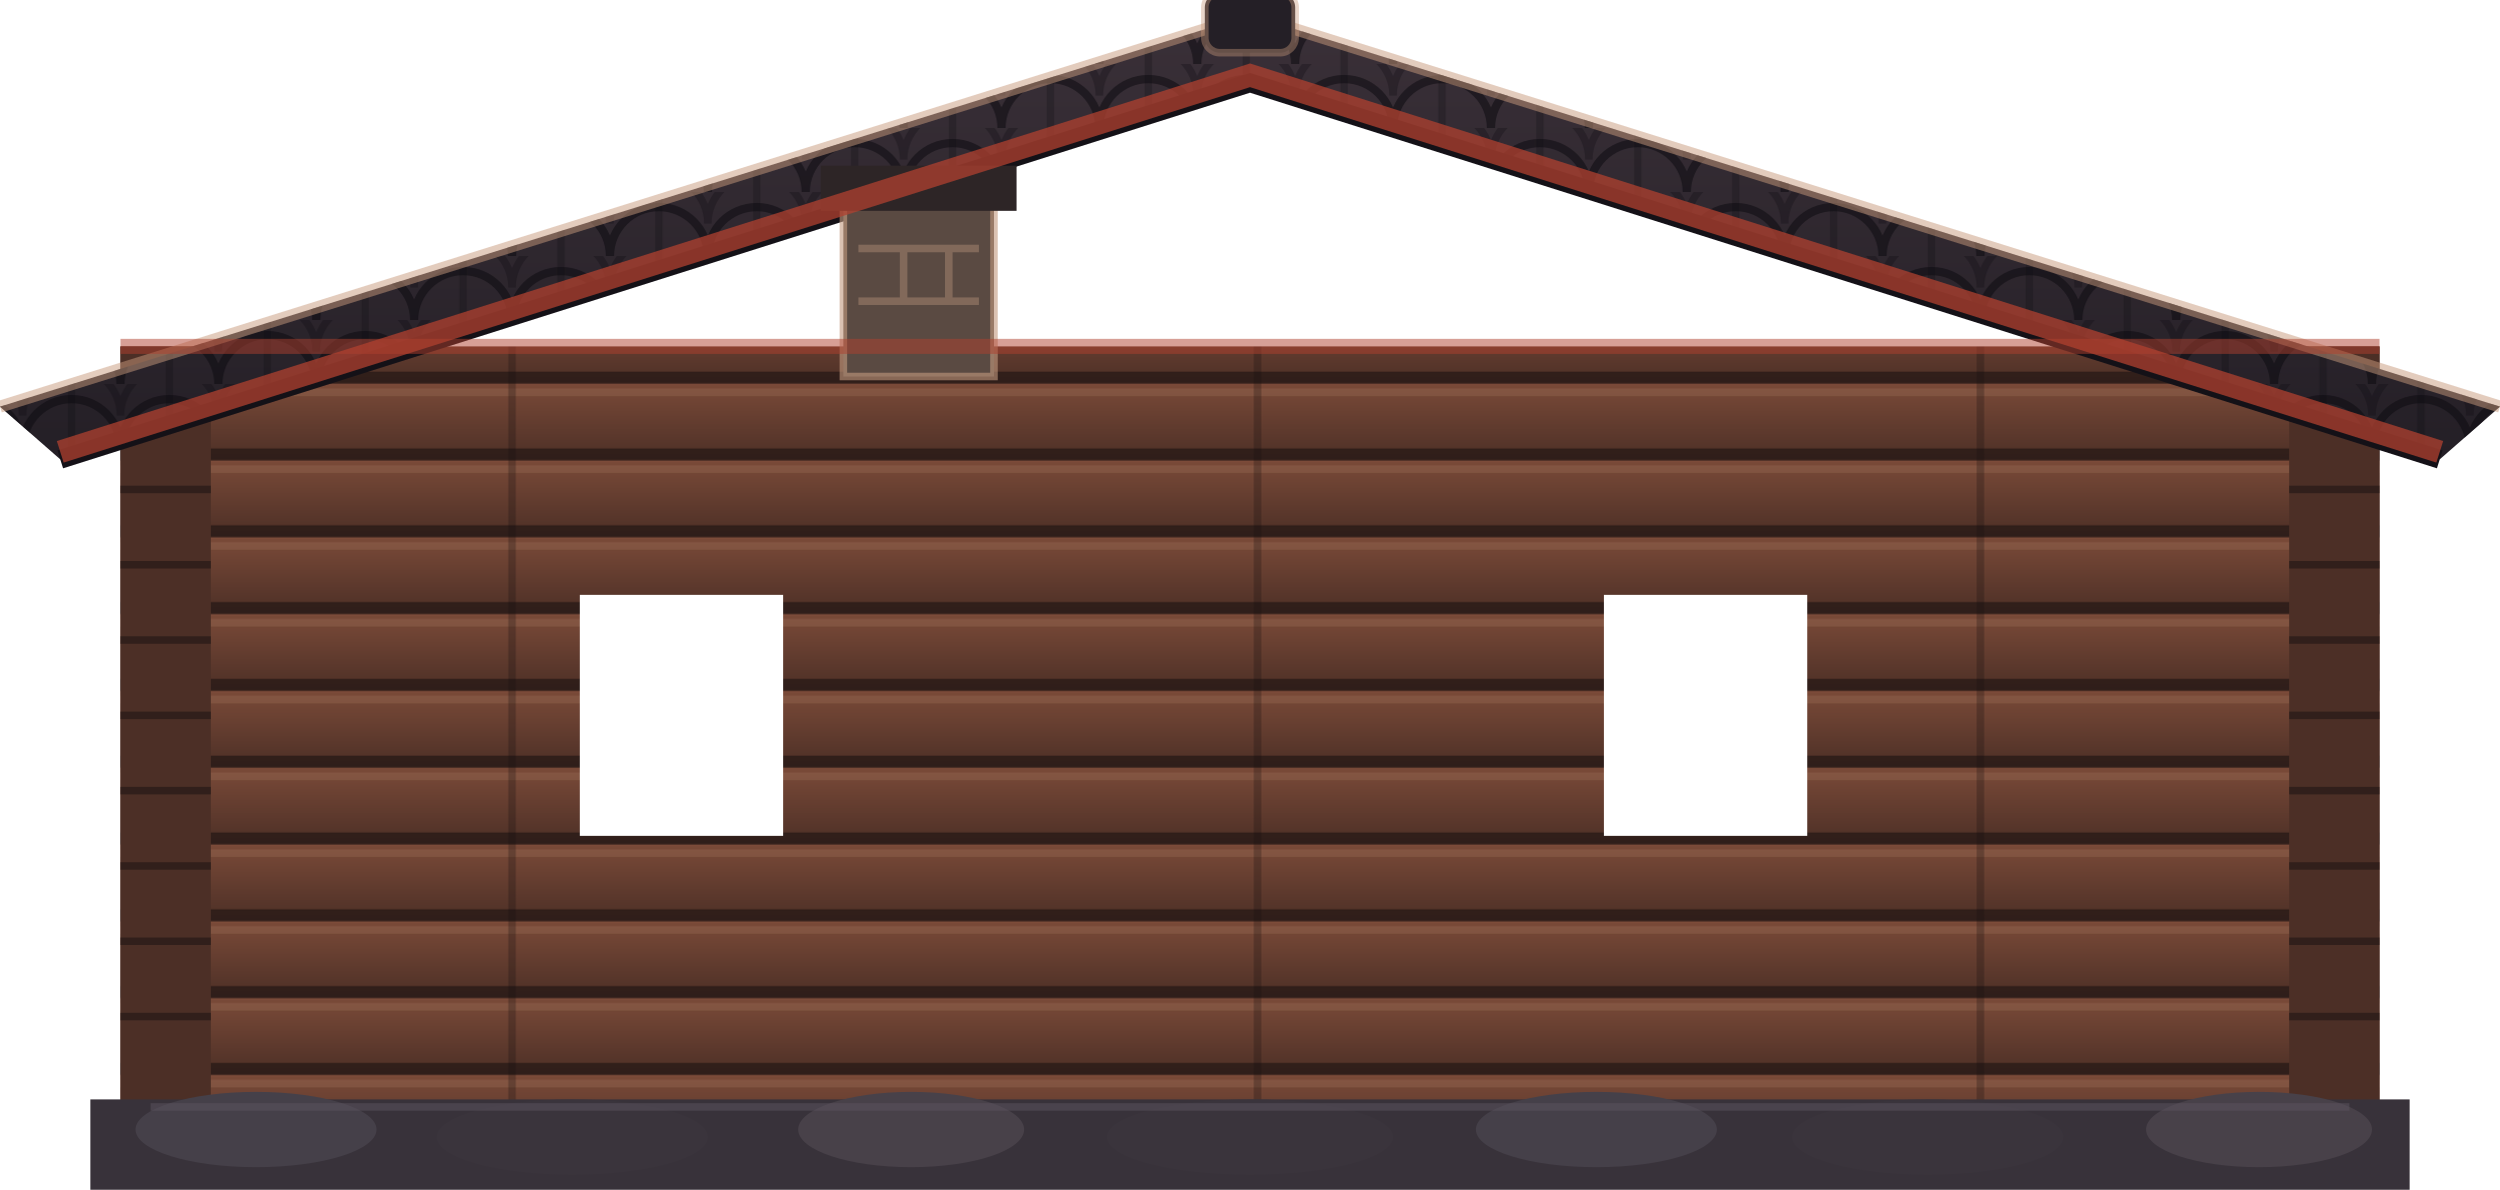
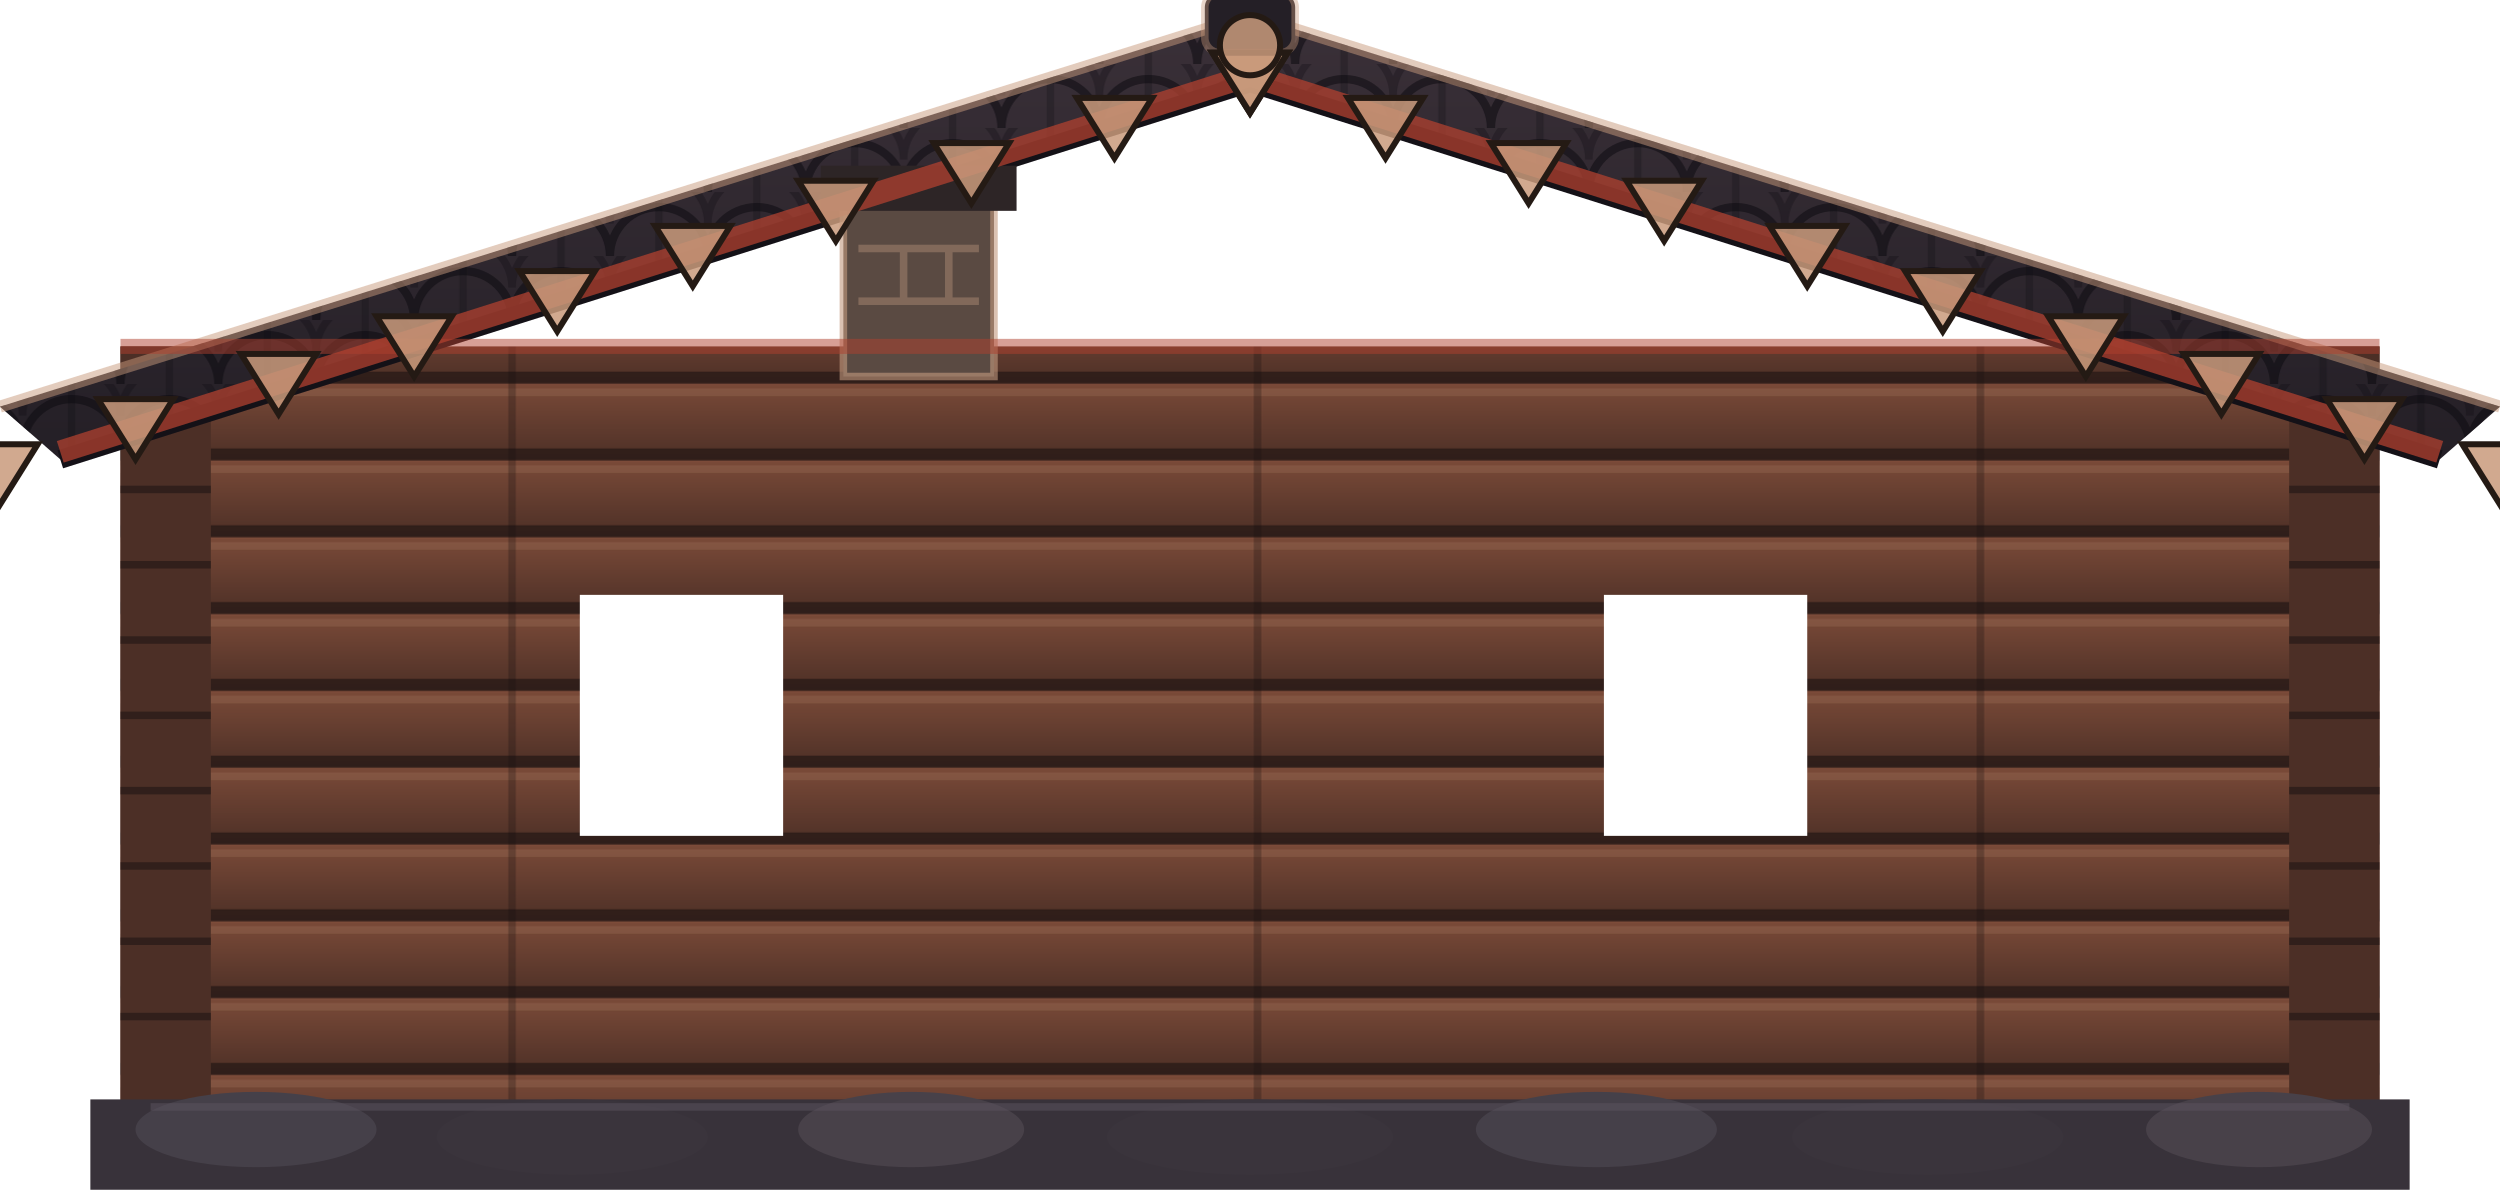
<svg xmlns="http://www.w3.org/2000/svg" width="332" height="158" viewBox="-16 0 332 158">
  <defs>
    <linearGradient id="wall" x2="0" y2="1">
      <stop stop-color="#7a4a38" />
      <stop offset="1" stop-color="#4c2f26" />
    </linearGradient>
    <linearGradient id="roofg" x2="0" y2="1">
      <stop stop-color="#3a3038" />
      <stop offset="1" stop-color="#241f26" />
    </linearGradient>
    <pattern id="logs" width="300" height="10.2" patternUnits="userSpaceOnUse">
      <rect width="300" height="10.2" fill="url(#wall)" />
      <path d="M0 9.3H300" stroke="#171010" stroke-opacity=".55" stroke-width="1.5" />
      <path d="M0 1.1H300" stroke="#f0c9a2" stroke-opacity=".10" />
      <path d="M52 0v10.2M151 0v10.2M247 0v10.2" stroke="#171010" stroke-opacity=".28" stroke-width="1" />
    </pattern>
    <pattern id="shingles" width="13" height="8.5" patternUnits="userSpaceOnUse">
      <path d="M0 8.5a6.5 6.5 0 0 1 13 0" fill="none" stroke="#0e0c11" stroke-opacity=".55" stroke-width="1.1" />
      <path d="M0 4.2a6.5 6.5 0 0 1 13 0" fill="none" stroke="#0e0c11" stroke-opacity=".3" stroke-width="1" />
      <path d="M6.5 0v8.5" stroke="#0e0c11" stroke-opacity=".25" />
    </pattern>
    <clipPath id="wall-openings">
      <path clip-rule="evenodd" d="M0 46H300V148H0Z M61 79H88V111H61Z M197 79H224V111H197Z" />
    </clipPath>
    <clipPath id="roofclip">
      <path d="M-16 54L150 2L316 54L308 61L150 11L-8 61Z" />
    </clipPath>
  </defs>
  <g clip-path="url(#wall-openings)">
    <rect x="0" y="46" width="300" height="102" fill="url(#logs)" />
    <g id="corners">
      <rect x="-1" y="45" width="13" height="104" rx="3" fill="#4c2f26" />
      <rect x="288" y="45" width="13" height="104" rx="3" fill="#4c2f26" />
      <path d="M-1 55h13M-1 65h13M-1 75h13M-1 85h13M-1 95h13M-1 105h13M-1 115h13M-1 125h13M-1 135h13M288 55h13M288 65h13M288 75h13M288 85h13M288 95h13M288 105h13M288 115h13M288 125h13M288 135h13" stroke="#171010" stroke-opacity=".5" />
    </g>
  </g>
  <g id="foundation">
    <rect x="-4" y="146" width="308" height="12" fill="#38323a" />
    <ellipse cx="18" cy="150" rx="16" ry="5" fill="#454049" />
    <ellipse cx="60" cy="151" rx="18" ry="5" fill="#3a343c" />
    <ellipse cx="105" cy="150" rx="15" ry="5" fill="#484149" />
    <ellipse cx="150" cy="151" rx="19" ry="5" fill="#3a343c" />
    <ellipse cx="196" cy="150" rx="16" ry="5" fill="#454049" />
    <ellipse cx="240" cy="151" rx="18" ry="5" fill="#3a343c" />
    <ellipse cx="284" cy="150" rx="15" ry="5" fill="#484149" />
    <path d="M4 147h292" stroke="#5c5560" stroke-opacity=".5" />
  </g>
  <g id="roof">
    <path d="M-16 54L150 2L316 54L308 61L150 11L-8 61Z" fill="url(#roofg)" />
    <path d="M-16 54L150 2L316 54L308 61L150 11L-8 61Z" fill="url(#shingles)" />
    <path d="M-16 54L150 2L316 54" fill="none" stroke="#c99a7c" stroke-opacity=".5" stroke-width="1.6" />
    <path d="M-8 61L150 11L308 61" fill="none" stroke="#141117" stroke-width="2.5" />
    <rect x="144" y="-1" width="12" height="8" rx="2" fill="#241f26" stroke="#c99a7c" stroke-opacity=".4" />
  </g>
  <g id="chimney">
    <path d="M96 26h20v24h-20Z" fill="#5a4a42" stroke="#c39a7f" stroke-opacity=".6" />
    <path d="M93 22h26v6h-26Z" fill="#2d2526" />
    <path d="M98 33h16M98 40h16M104 33v7M110 33v7" stroke="#e0b393" stroke-opacity=".3" />
  </g>
  <g id="trim">
    <path d="M-8 60L150 10L308 60" fill="none" stroke="#b0402f" stroke-opacity=".75" stroke-width="3" />
    <path d="M0 46h300" stroke="#b0402f" stroke-opacity=".5" stroke-width="2" />
  </g>
+   <g id="bargeboard" fill="#c99a7c" fill-opacity=".85" stroke="#241a14" stroke-width=".8">
+     <path d="M-21 59L-11 59L-16 67Z" />
+     <path d="M145 7L155 7L150 15Z" />
+     <path d="M-3 53L7 53L2 61Z" />
+     <path d="M163 13L173 13L168 21Z" />
+     <path d="M16 47L26 47L21 55Z" />
+     <path d="M182 19L192 19L187 27Z" />
+     <path d="M34 42L44 42L39 50Z" />
+     <path d="M200 24L210 24L205 32Z" />
+     <path d="M53 36L63 36L58 44Z" />
+     <path d="M219 30L229 30L224 38Z" />
+     <path d="M71 30L81 30L76 38Z" />
+     <path d="M237 36L247 36L242 44Z" />
+     <path d="M90 24L100 24L95 32Z" />
+     <path d="M256 42L266 42L261 50Z" />
+     <path d="M108 19L118 19L113 27Z" />
+     <path d="M274 47L284 47L279 55Z" />
+     <path d="M127 13L137 13L132 21Z" />
+     <path d="M293 53L303 53L298 61Z" />
+     <path d="M145 7L155 7L150 15Z" />
+     <path d="M311 59L321 59L316 67Z" />
+     <circle cx="150" cy="6" r="4" fill="#c99a7c" stroke="#241a14" />
+   </g>
</svg>
